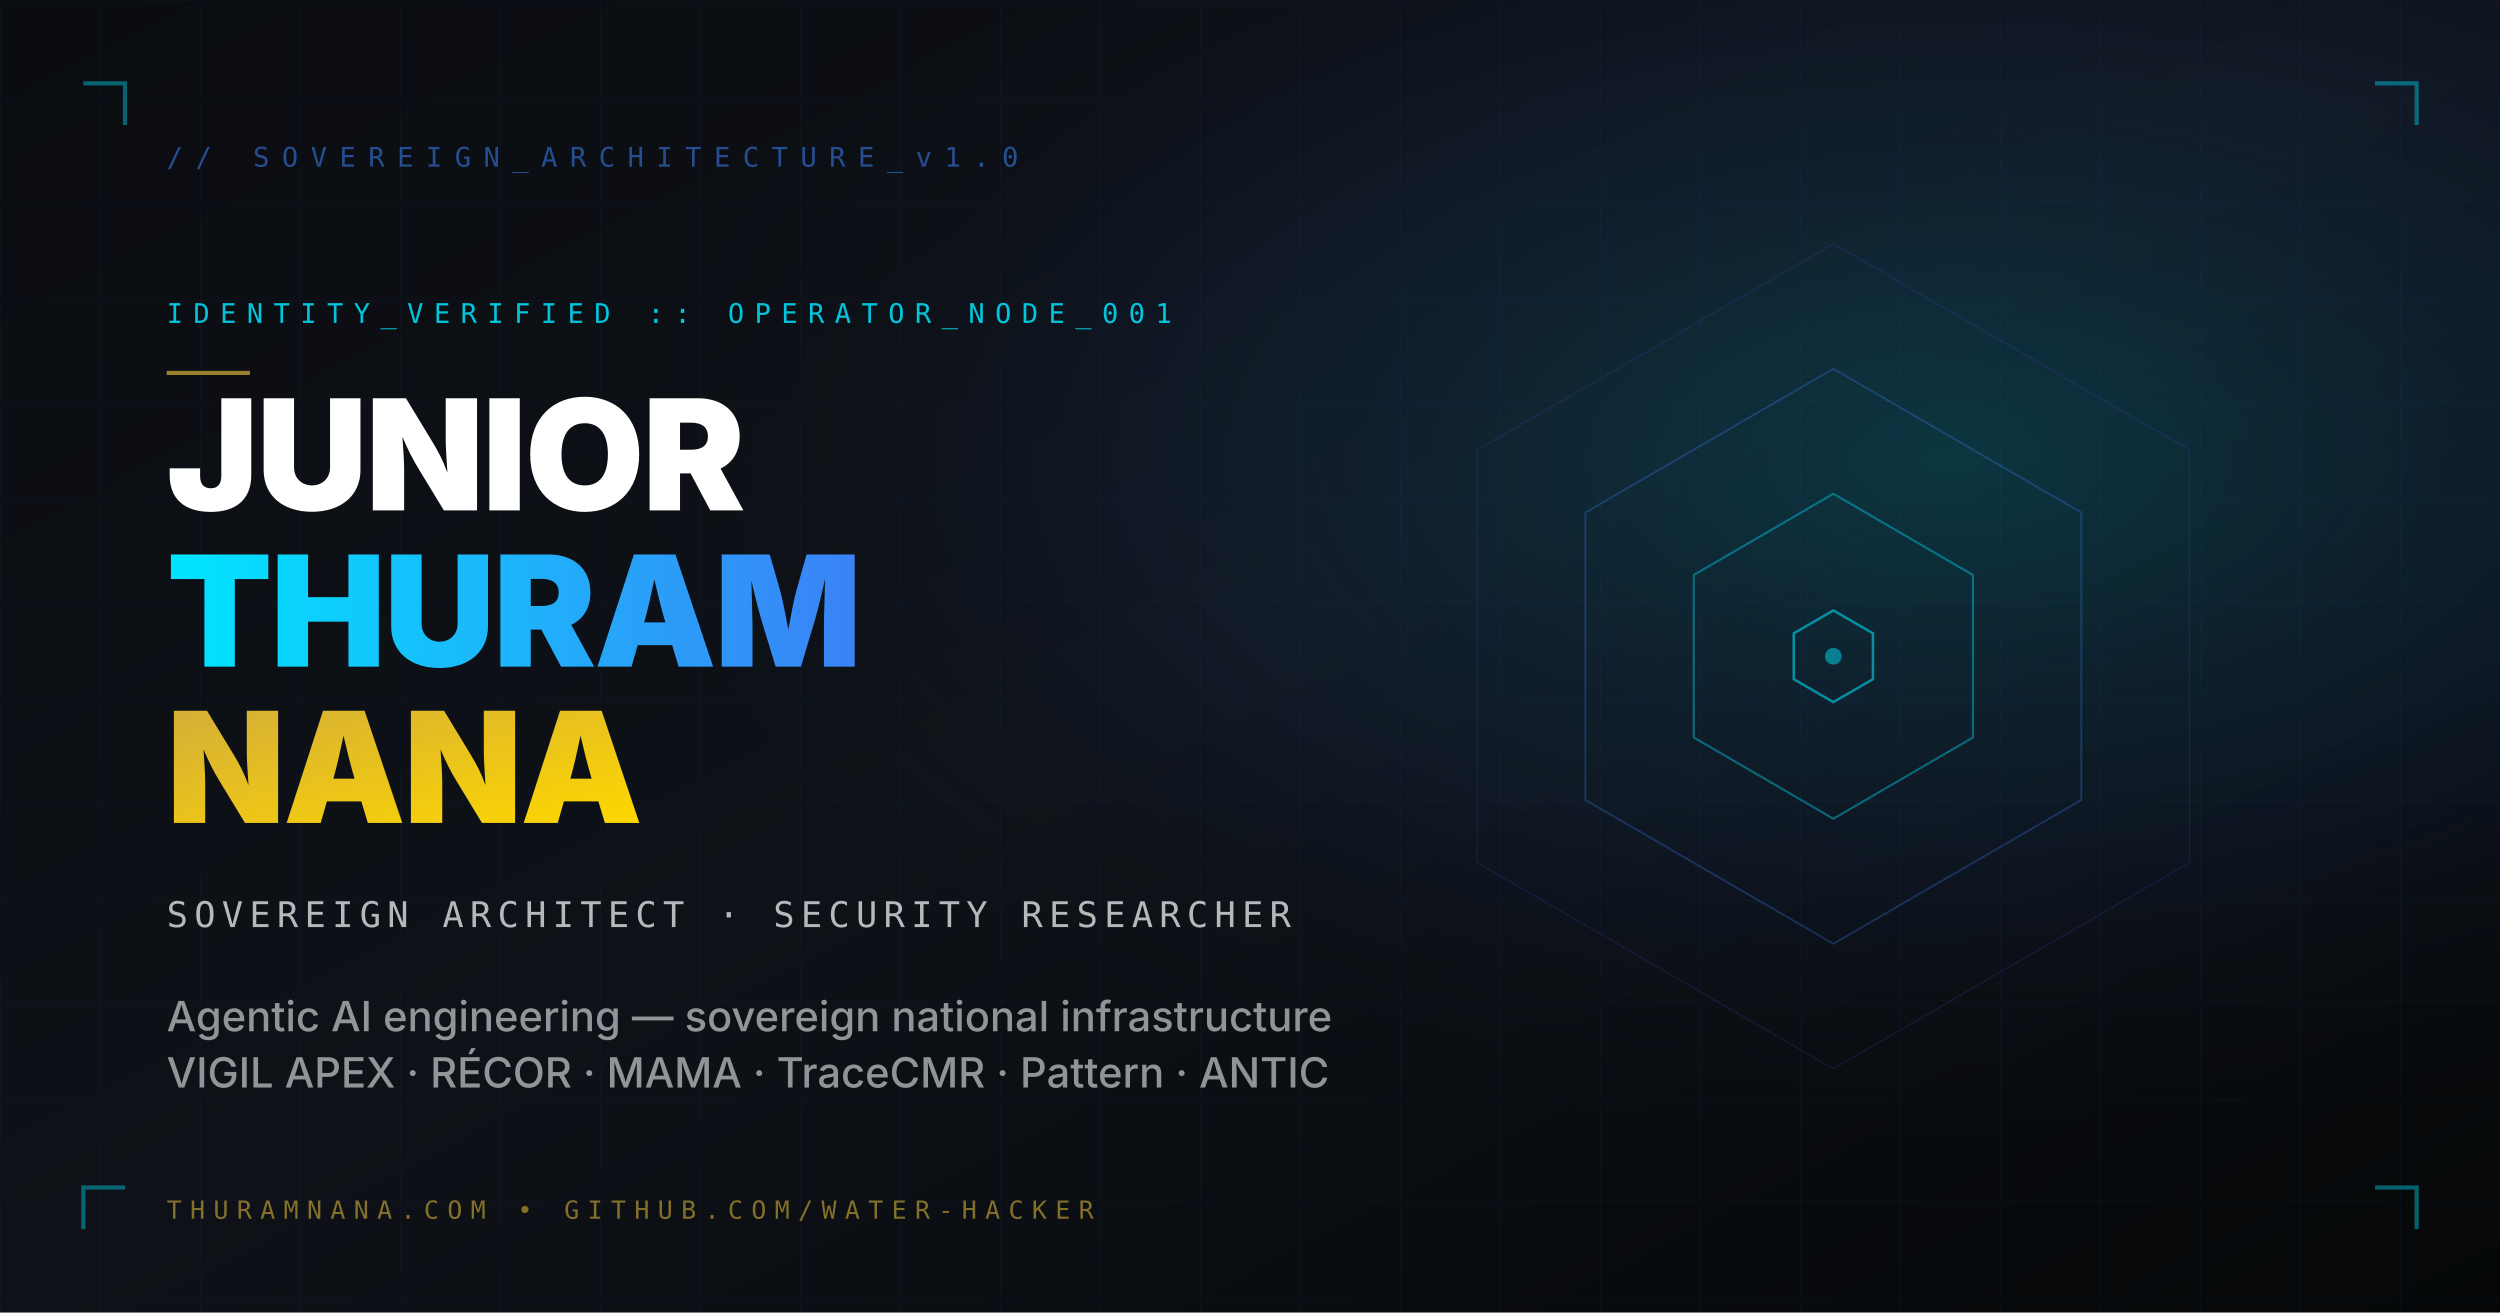
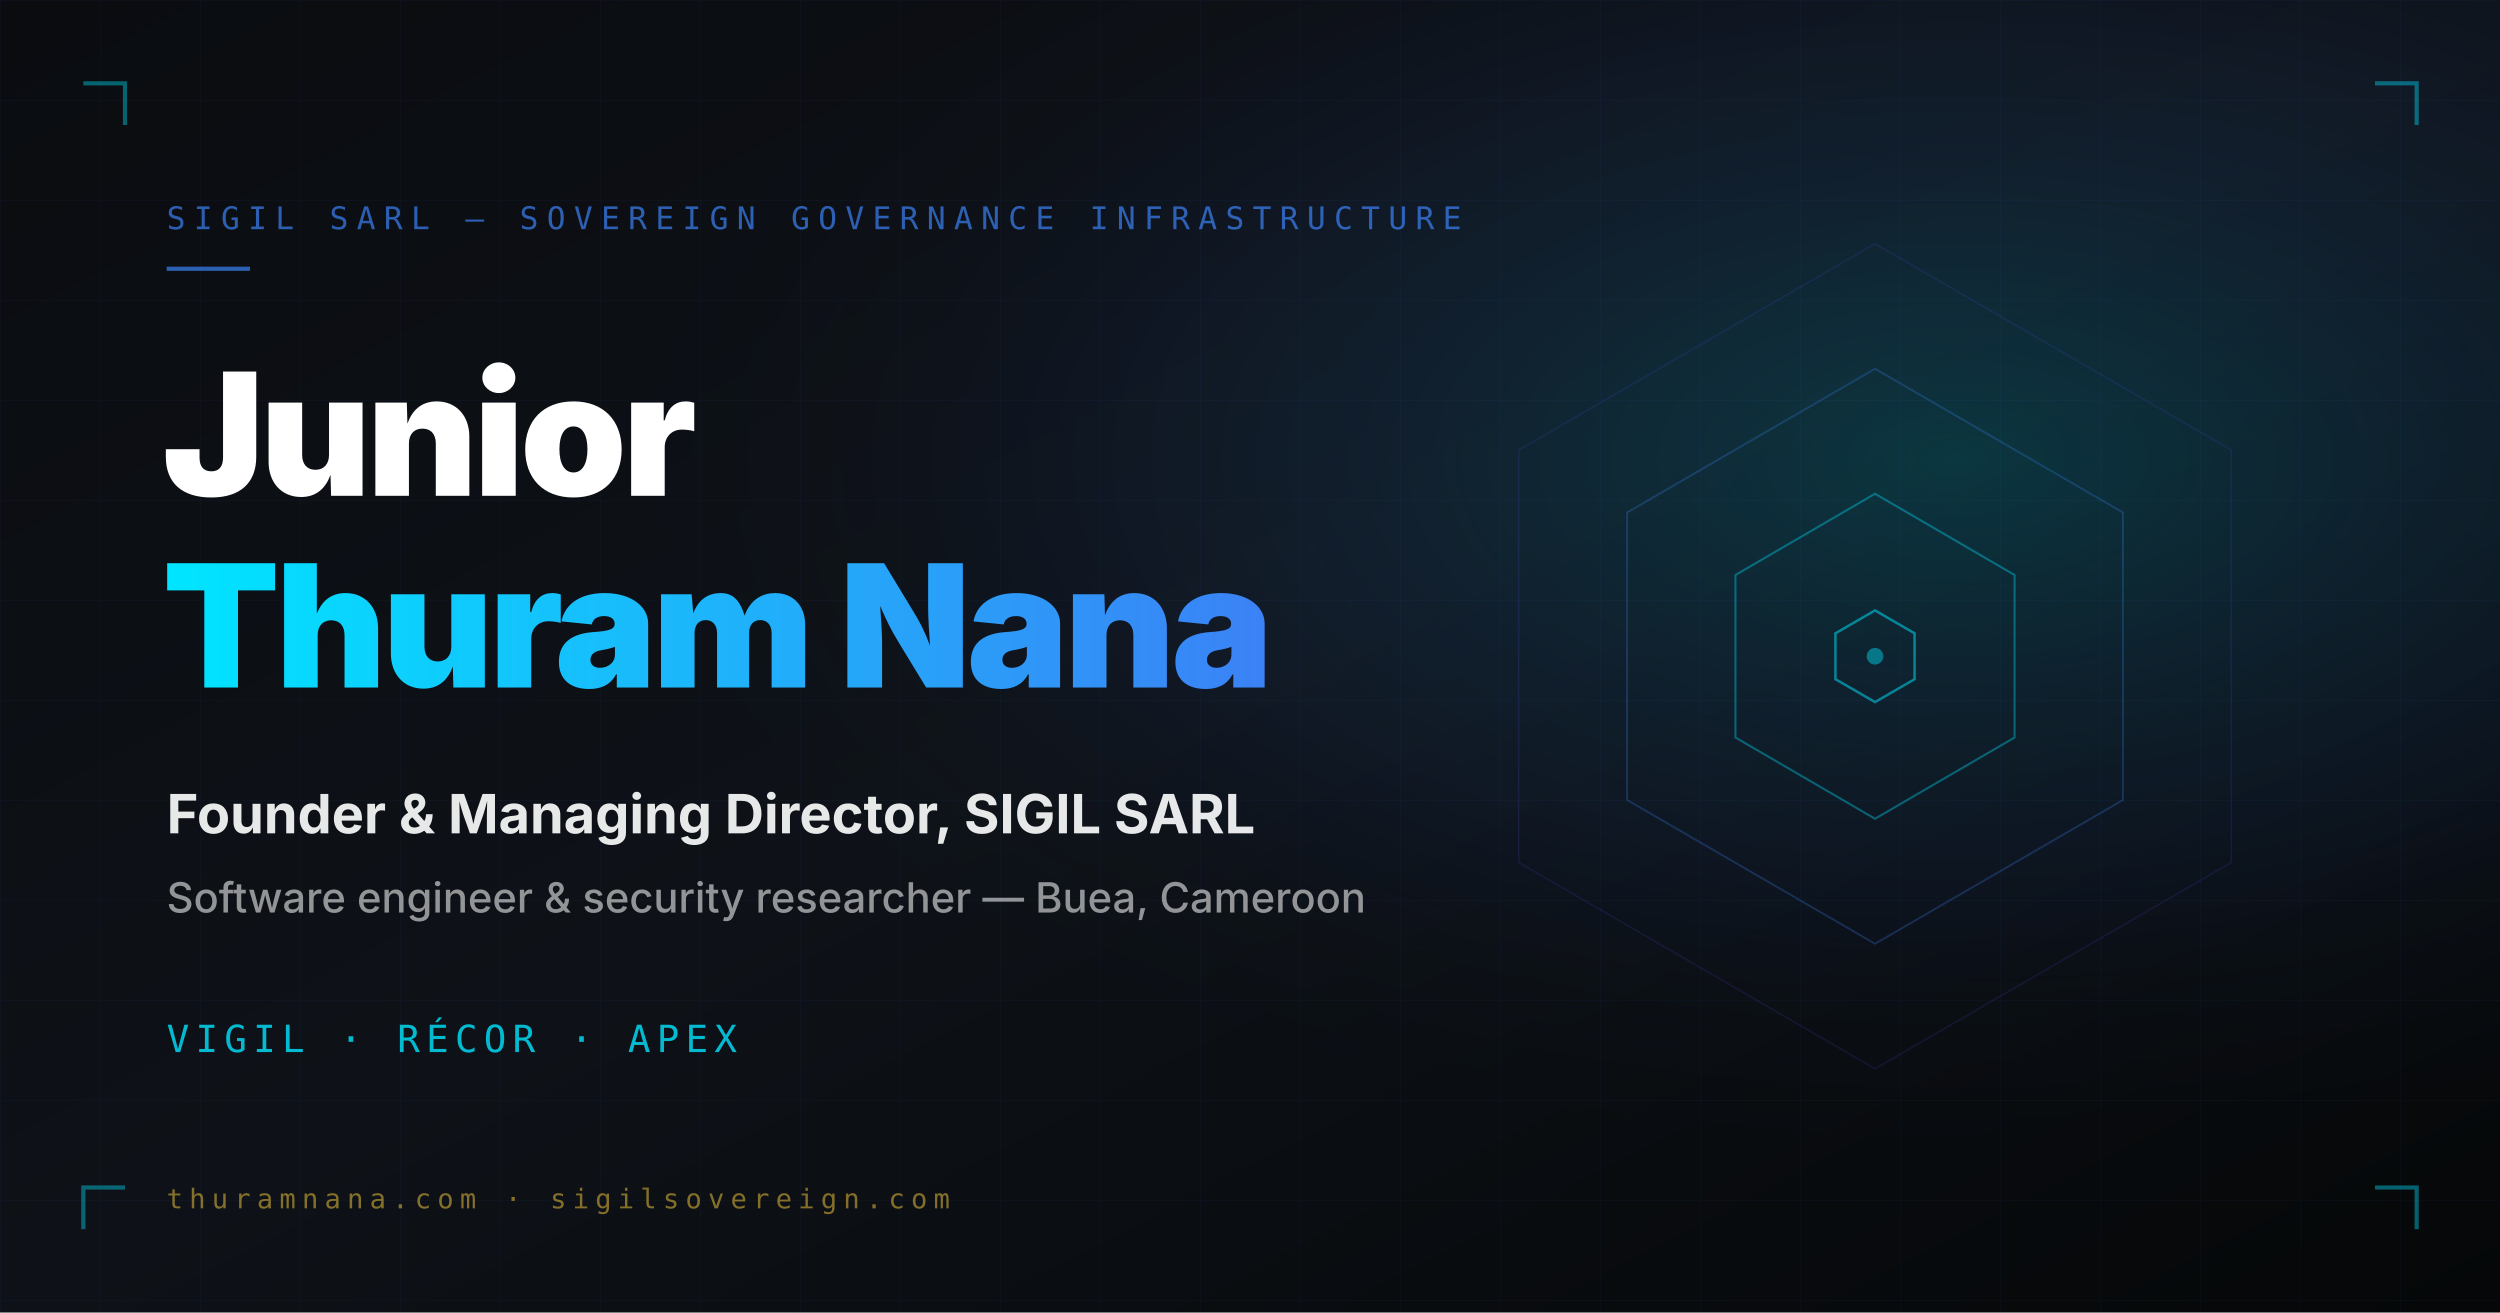
- <svg xmlns="http://www.w3.org/2000/svg" viewBox="0 0 1200 630" width="1200" height="630" role="img" aria-label="Junior Thuram Nana — Sovereign Architect and Security Researcher">
+ <svg xmlns="http://www.w3.org/2000/svg" viewBox="0 0 1200 630" width="1200" height="630" role="img" aria-label="Junior Thuram Nana — Founder of SIGIL SARL">
  <defs>
    <linearGradient id="bg" x1="0" y1="0" x2="1" y2="1">
      <stop offset="0%" stop-color="#0A0C10" />
      <stop offset="50%" stop-color="#0E1218" />
      <stop offset="100%" stop-color="#050708" />
    </linearGradient>
    <radialGradient id="glow" cx="78%" cy="35%" r="55%">
      <stop offset="0%" stop-color="#00E5FF" stop-opacity="0.18" />
      <stop offset="60%" stop-color="#3b82f6" stop-opacity="0.06" />
      <stop offset="100%" stop-color="#0A0C10" stop-opacity="0" />
    </radialGradient>
-     <linearGradient id="gold" x1="0" y1="0" x2="1" y2="1">
-       <stop offset="0%" stop-color="#D4AF37" />
-       <stop offset="100%" stop-color="#FFD700" />
-     </linearGradient>
    <linearGradient id="cyan" x1="0" y1="0" x2="1" y2="0">
      <stop offset="0%" stop-color="#00E5FF" />
      <stop offset="100%" stop-color="#3b82f6" />
    </linearGradient>
    <pattern id="grid" width="48" height="48" patternUnits="userSpaceOnUse">
      <path d="M 48 0 L 0 0 0 48" fill="none" stroke="#3b82f6" stroke-opacity="0.08" stroke-width="0.5" />
    </pattern>
  </defs>
  <rect width="1200" height="630" fill="url(#bg)" />
  <rect width="1200" height="630" fill="url(#grid)" />
  <rect width="1200" height="630" fill="url(#glow)" />
-   <g transform="translate(880, 315)" opacity="0.55">
+   <g transform="translate(900, 315)" opacity="0.5">
    <g fill="none" stroke="#00E5FF" stroke-width="1.2">
      <polygon points="0,-22 19,-11 19,11 0,22 -19,11 -19,-11" />
    </g>
    <g fill="none" stroke="#00E5FF" stroke-width="1" opacity="0.7">
      <polygon points="0,-78 67,-39 67,39 0,78 -67,39 -67,-39" />
    </g>
    <g fill="none" stroke="#3b82f6" stroke-width="0.9" opacity="0.5">
      <polygon points="0,-138 119,-69 119,69 0,138 -119,69 -119,-69" />
    </g>
    <g fill="none" stroke="#4f46e5" stroke-width="0.7" opacity="0.3">
      <polygon points="0,-198 171,-99 171,99 0,198 -171,99 -171,-99" />
    </g>
    <g fill="#00E5FF" opacity="0.85">
      <circle cx="0" cy="0" r="4" />
    </g>
  </g>
-   <g font-family="'JetBrains Mono', ui-monospace, monospace" fill="#3b82f6" opacity="0.55">
-     <text x="80" y="80" font-size="13" letter-spacing="6">// SOVEREIGN_ARCHITECTURE_v1.0</text>
-   </g>
-   <g font-family="'JetBrains Mono', ui-monospace, monospace" fill="#00E5FF" opacity="0.85">
-     <text x="80" y="155" font-size="13" letter-spacing="5">IDENTITY_VERIFIED :: OPERATOR_NODE_001</text>
+   <g font-family="'JetBrains Mono', ui-monospace, monospace" fill="#3b82f6" opacity="0.7">
+     <text x="80" y="110" font-size="15" letter-spacing="4">SIGIL SARL — SOVEREIGN GOVERNANCE INFRASTRUCTURE</text>
  </g>
  <g font-family="'Inter', system-ui, -apple-system, sans-serif" font-weight="900">
-     <text x="80" y="245" font-size="74" fill="#FFFFFF" letter-spacing="-1">JUNIOR</text>
-     <text x="80" y="320" font-size="74" fill="url(#cyan)" letter-spacing="-1">THURAM</text>
-     <text x="80" y="395" font-size="74" fill="url(#gold)" letter-spacing="-1">NANA</text>
+     <text x="78" y="238" font-size="82" fill="#FFFFFF" letter-spacing="-2">Junior</text>
+     <text x="78" y="330" font-size="82" fill="url(#cyan)" letter-spacing="-2">Thuram Nana</text>
  </g>
-   <g font-family="'JetBrains Mono', ui-monospace, monospace">
-     <text x="80" y="445" font-size="17" letter-spacing="3" fill="#FFFFFF" opacity="0.7">SOVEREIGN ARCHITECT · SECURITY RESEARCHER</text>
+   <g font-family="'Inter', system-ui, sans-serif">
+     <text x="80" y="400" font-size="26" font-weight="700" fill="#FFFFFF" opacity="0.9">Founder &amp; Managing Director, SIGIL SARL</text>
+     <text x="80" y="438" font-size="20" font-weight="500" fill="#FFFFFF" opacity="0.55">Software engineer &amp; security researcher — Buea, Cameroon</text>
  </g>
-   <g font-family="'Inter', system-ui, sans-serif" fill="#FFFFFF" opacity="0.55">
-     <text x="80" y="495" font-size="20" font-weight="500">Agentic AI engineering — sovereign national infrastructure</text>
-     <text x="80" y="522" font-size="20" font-weight="500">VIGIL APEX · RÉCOR · MAMA · TraceCMR · Pattern · ANTIC</text>
+   <g font-family="'JetBrains Mono', ui-monospace, monospace" fill="#00E5FF" opacity="0.8">
+     <text x="80" y="505" font-size="18" letter-spacing="3">VIGIL · RÉCOR · APEX</text>
  </g>
  <g font-family="'JetBrains Mono', ui-monospace, monospace" fill="#D4AF37" opacity="0.6">
-     <text x="80" y="585" font-size="12" letter-spacing="4">THURAMNANA.COM • GITHUB.COM/WATER-HACKER</text>
+     <text x="80" y="580" font-size="13" letter-spacing="3">thuramnana.com · sigilsovereign.com</text>
  </g>
  <g stroke="#00E5FF" stroke-opacity="0.4" stroke-width="2" fill="none">
    <path d="M 40 40 L 60 40 L 60 60" />
    <path d="M 1140 40 L 1160 40 L 1160 60" />
    <path d="M 40 590 L 40 570 L 60 570" />
    <path d="M 1160 590 L 1160 570 L 1140 570" />
  </g>
-   <g fill="#D4AF37" opacity="0.7">
-     <rect x="80" y="178" width="40" height="2" />
+   <g fill="#3b82f6" opacity="0.7">
+     <rect x="80" y="128" width="40" height="2" />
  </g>
</svg>
